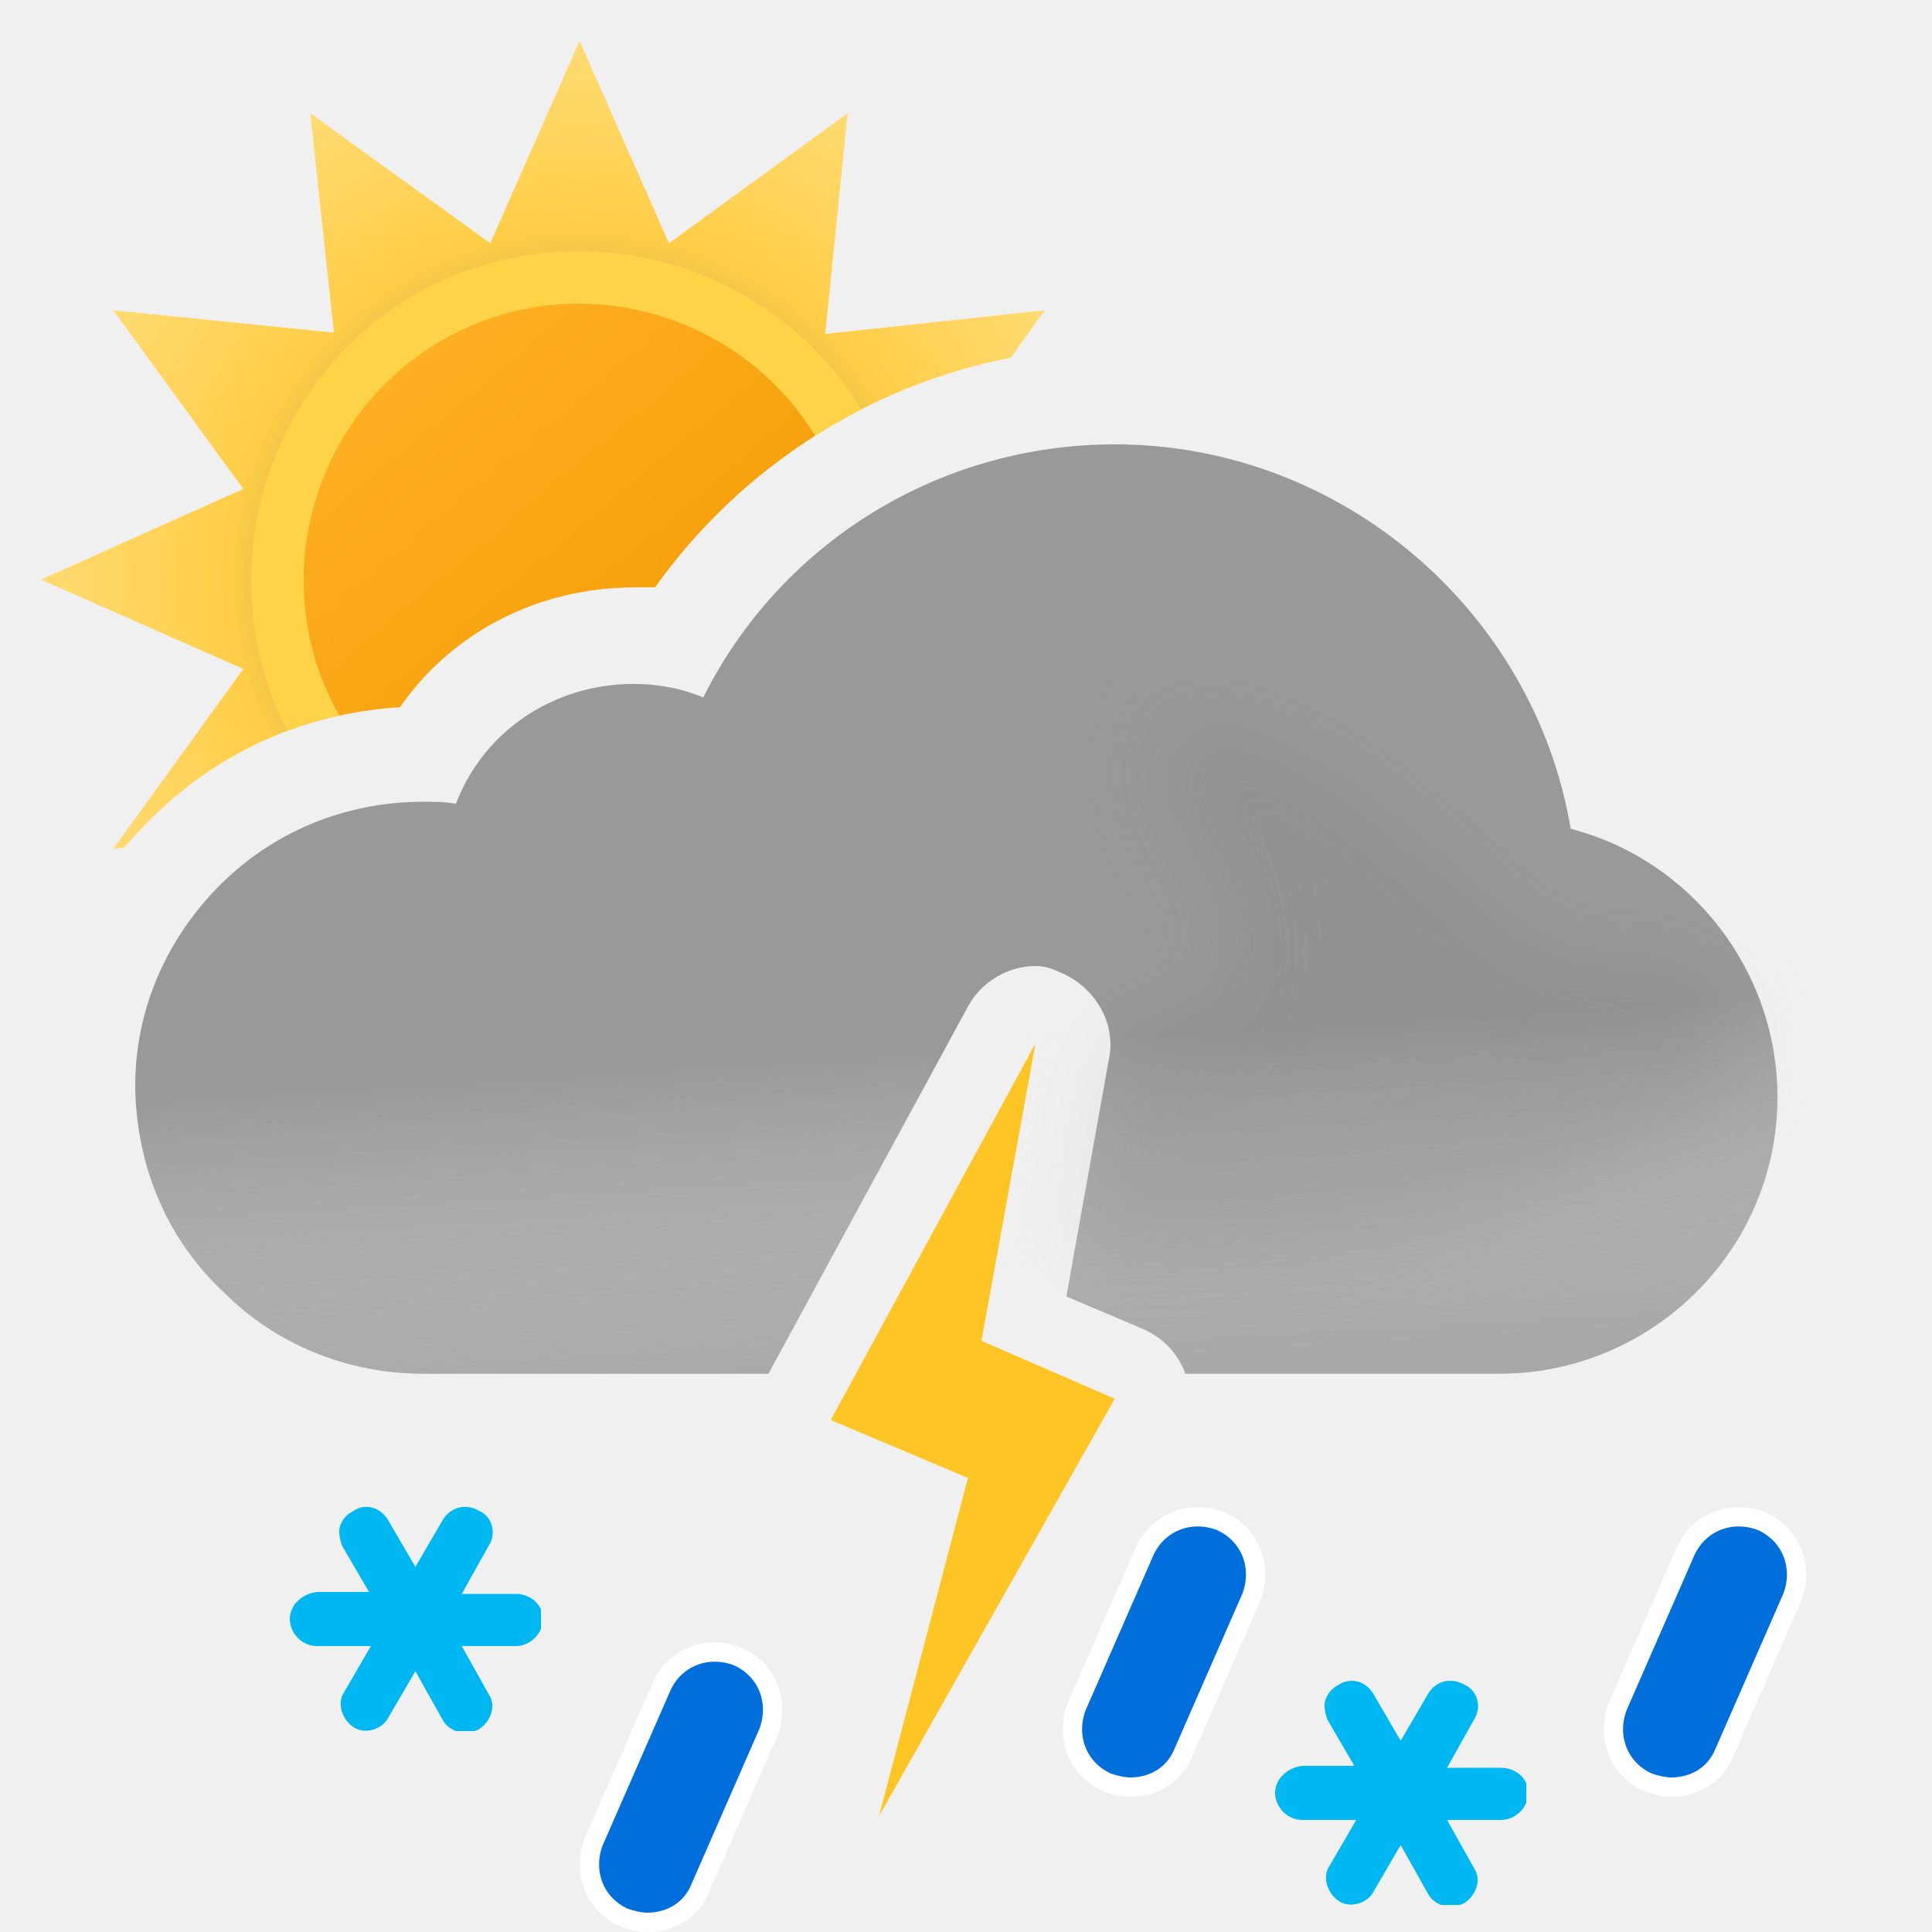
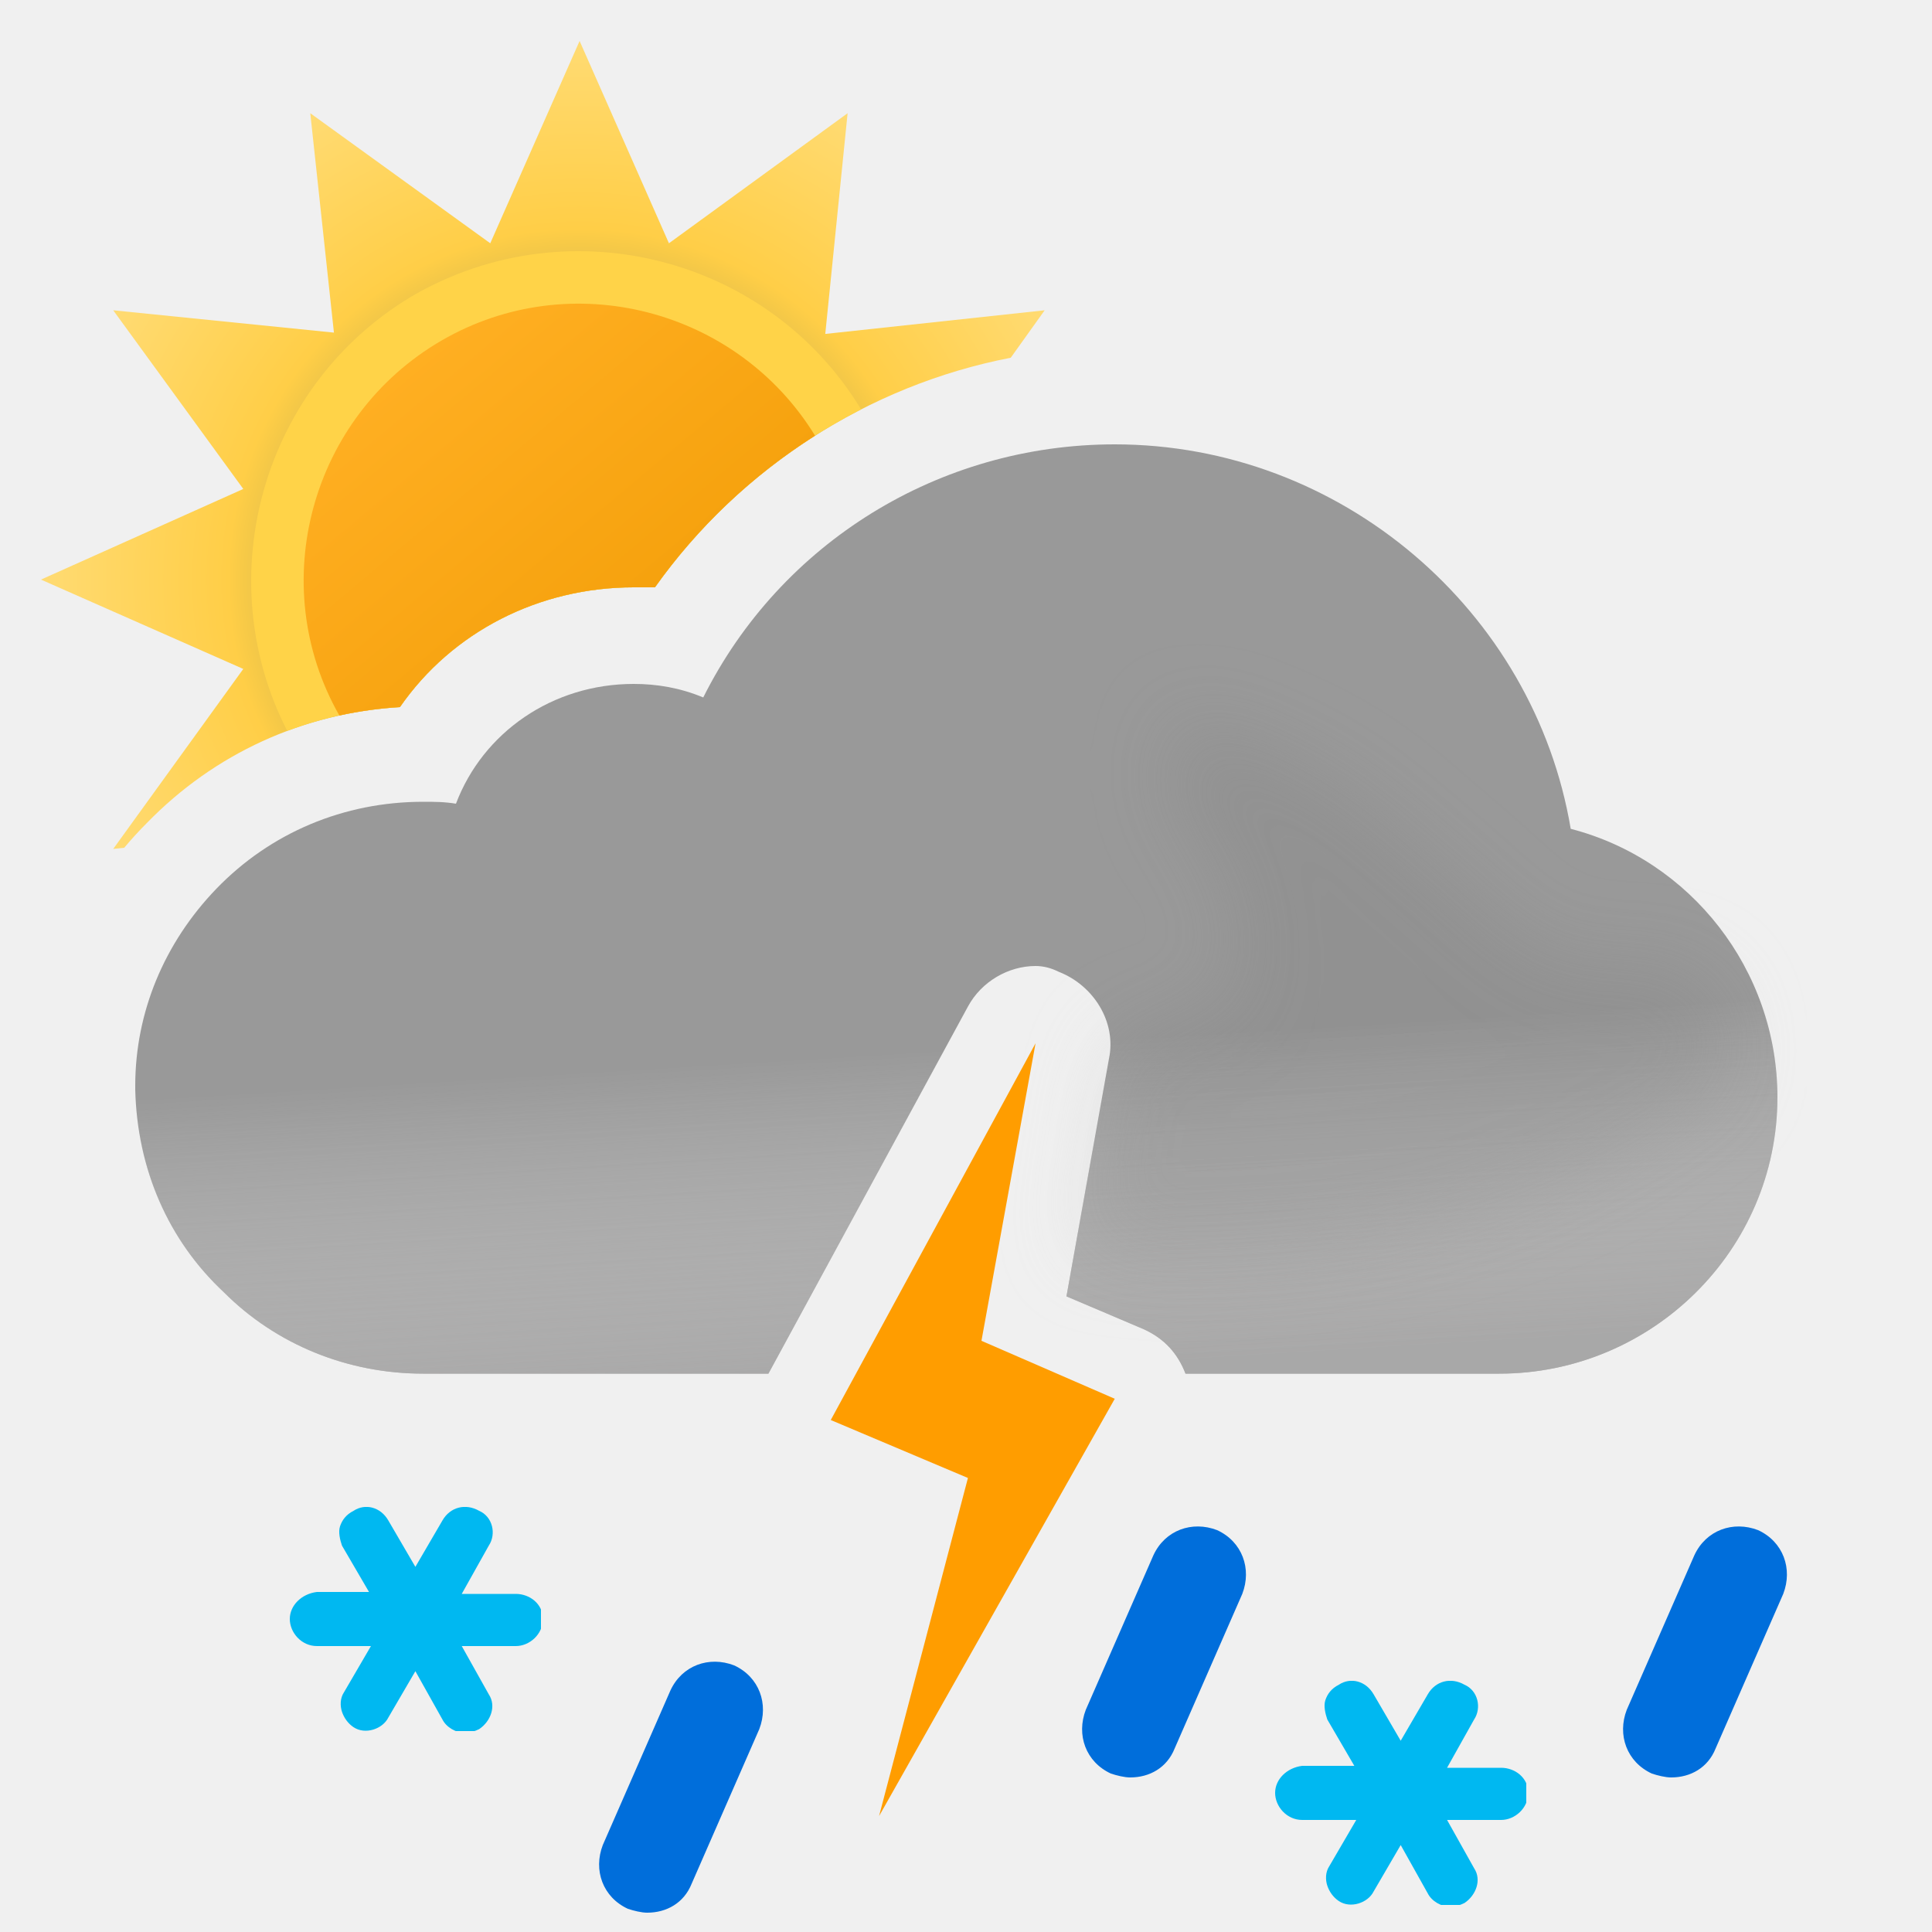
<svg xmlns="http://www.w3.org/2000/svg" width="100" height="100" viewBox="0 0 100 100" fill="none">
  <path fill-rule="evenodd" clip-rule="evenodd" d="M52.315 18.517L54.072 16.06L42.716 17.284L43.872 5.86L34.624 12.592L30 2.12L25.376 12.592L16.06 5.86L17.284 17.216L5.86 16.06L12.592 25.308L2.12 30L12.592 34.624L5.86 43.94L6.43 43.879C6.799 43.438 7.189 43.011 7.6 42.6C11.1 39 15.7 36.9 20.7 36.6C23.4 32.7 27.9 30.4 32.8 30.4H33.9C38.263 24.259 44.911 19.947 52.315 18.517Z" fill="url(#paint0_radial_149_1425)" />
  <path fill-rule="evenodd" clip-rule="evenodd" d="M14.867 37.831C16.715 37.138 18.674 36.721 20.7 36.6C23.4 32.7 27.9 30.4 32.8 30.4H33.9C36.668 26.504 40.355 23.345 44.572 21.19C39.797 13.327 29.549 10.665 21.49 15.234C13.62 19.799 10.765 29.835 14.867 37.831Z" fill="#FFD348" />
  <path fill-rule="evenodd" clip-rule="evenodd" d="M17.565 37.034C18.587 36.81 19.635 36.664 20.7 36.6C23.4 32.7 27.9 30.4 32.8 30.4H33.9C36.132 27.258 38.963 24.595 42.187 22.551C38.161 15.989 29.554 13.741 22.858 17.624C16.094 21.547 13.704 30.25 17.565 37.034Z" fill="url(#paint1_linear_149_1425)" />
  <path fill-rule="evenodd" clip-rule="evenodd" d="M57.7 23C69.4 23 79.4 31.6 81.3 42.9C87.5 44.5 92 50.2 92 56.8C92 64.7 85.5 71.1 77.6 71.1H61.362C60.957 70.051 60.266 69.285 59.2 68.8L55.2 67.1L57.4 54.8C57.8 52.9 56.6 51 54.8 50.3C54.4 50.1 54 50 53.6 50C52.2 50 50.8 50.8 50.1 52.1L39.772 71.1H21.9C18 71.1 14.3 69.6 11.6 66.9C8.7 64.2 7.1 60.5 7 56.4V56.2C7 52.4 8.5 48.8 11.2 46C14 43.1 17.8 41.5 21.9 41.5C22.5 41.5 23 41.5 23.6 41.6C25 37.9 28.6 35.4 32.8 35.4C34 35.4 35.2 35.6 36.4 36.1C40.4 28.1 48.6 23 57.7 23Z" fill="#999999" />
  <g opacity="0.6">
    <path fill-rule="evenodd" clip-rule="evenodd" d="M57.7 23C69.4 23 79.4 31.6 81.3 42.9C87.5 44.5 92 50.2 92 56.8C92 64.7 85.5 71.1 77.6 71.1H61.362C60.957 70.051 60.266 69.285 59.2 68.8L55.2 67.1L57.4 54.8C57.8 52.9 56.6 51 54.8 50.3C54.4 50.1 54 50 53.6 50C52.2 50 50.8 50.8 50.1 52.1L39.772 71.1H21.9C18 71.1 14.3 69.6 11.6 66.9C8.7 64.2 7.1 60.5 7 56.4V56.2C7 52.4 8.5 48.8 11.2 46C14 43.1 17.8 41.5 21.9 41.5C22.5 41.5 23 41.5 23.6 41.6C25 37.9 28.6 35.4 32.8 35.4C34 35.4 35.2 35.6 36.4 36.1C40.4 28.1 48.6 23 57.7 23Z" fill="url(#paint2_linear_149_1425)" style="mix-blend-mode:multiply" />
  </g>
  <g style="mix-blend-mode:multiply" opacity="0.3" filter="url(#filter0_f_149_1425)">
    <path fill-rule="evenodd" clip-rule="evenodd" d="M44.073 63.187C37.484 63.637 30.455 64 29.5 64C23 64 18.5 69.101 18.5 69.101H40.859L44.073 63.187ZM56.485 59.918L57.4 54.8C57.451 54.557 57.476 54.314 57.477 54.073C58.125 53.834 58.647 53.603 58.647 53.603C58.647 53.603 62.999 52.001 63.75 52.001C64.501 52.001 64.124 49.038 63.89 47.191L63.89 47.191L63.75 45.871C63.75 45.509 63.302 44.986 62.75 44.341C61.973 43.433 60.988 42.284 60.75 41.001C60.575 40.06 60.776 38.919 60.922 38.092C61.013 37.575 61.083 37.18 61.026 37.033C61.138 37.086 61.948 37.36 61.948 37.36C63.896 38.02 66.977 39.099 69.75 41.001C71.408 42.138 73.691 44.314 73.691 44.314C73.691 44.314 75.336 45.586 75.75 46.001C76.75 47.001 79.75 50.001 81.75 50.001H86.75L89 51.591L89.5 54.801C89.5 62.701 83 69.101 75.1 69.101H59.758C59.585 68.991 59.399 68.89 59.2 68.8L55.2 67.1L56.126 61.922C56.682 61.567 56.688 60.814 56.485 59.918ZM60.99 37.001C61.005 36.997 61.016 37.008 61.026 37.033C61.026 37.033 60.975 37.004 60.99 37.001Z" fill="url(#paint3_radial_149_1425)" />
  </g>
-   <path fill-rule="evenodd" clip-rule="evenodd" d="M50.8 69.4L53.6 54L43 73.5L50.1 76.5L45.5 94L57.7 72.4L50.8 69.4Z" fill="#FFC524" />
+   <path fill-rule="evenodd" clip-rule="evenodd" d="M50.8 69.4L53.6 54L43 73.5L50.1 76.5L45.5 94L57.7 72.4L50.8 69.4Z" fill="#FF9D00" />
  <g clip-path="url(#clip0_149_1425)">
    <path d="M26.7 82.5H23.9L25.3 80C25.7 79.4 25.5 78.5 24.8 78.2C24.1 77.8 23.3 78 22.9 78.7L21.5 81.1L20.1 78.7C19.7 78 18.9 77.8 18.3 78.2C17.9 78.4 17.7 78.7 17.6 79C17.5 79.3 17.6 79.7 17.7 80L19.1 82.4H16.4C15.6 82.5 15 83.1 15 83.8C15 84.5 15.6 85.2 16.4 85.2H19.2L17.8 87.6C17.6 87.9 17.6 88.3 17.7 88.6C17.8 88.9 18 89.2 18.3 89.4C18.9 89.8 19.8 89.5 20.1 88.9L21.5 86.5L22.9 89C23.1 89.4 23.6 89.7 24.1 89.7C24.3 89.7 24.6 89.6 24.8 89.5C25.4 89.1 25.7 88.3 25.3 87.7L23.9 85.2H26.7C27.4 85.2 28.1 84.6 28.1 83.8C28.1 83 27.4 82.5 26.7 82.5Z" fill="#00B8F1" />
  </g>
  <g clip-path="url(#clip1_149_1425)">
    <path d="M77.7 91.5H74.9L76.3 89C76.7 88.4 76.5 87.5 75.8 87.2C75.1 86.8 74.3 87 73.9 87.7L72.5 90.1L71.1 87.7C70.7 87 69.9 86.8 69.3 87.2C68.9 87.4 68.7 87.7 68.6 88C68.5 88.3 68.6 88.7 68.7 89L70.1 91.4H67.4C66.6 91.5 66 92.1 66 92.8C66 93.5 66.6 94.2 67.4 94.2H70.2L68.8 96.6C68.6 96.9 68.6 97.3 68.7 97.6C68.8 97.9 69 98.2 69.3 98.4C69.9 98.8 70.8 98.5 71.1 97.9L72.5 95.5L73.9 98C74.1 98.4 74.6 98.7 75.1 98.7C75.3 98.7 75.6 98.6 75.8 98.5C76.4 98.1 76.7 97.3 76.3 96.7L74.9 94.2H77.7C78.4 94.2 79.1 93.6 79.1 92.8C79.1 92 78.4 91.5 77.7 91.5Z" fill="#00B8F1" />
  </g>
-   <path d="M85.29 92.254L85.316 92.266L85.342 92.274C85.656 92.379 86.118 92.5 86.5 92.5C87.672 92.5 88.773 91.905 89.261 90.693L92.758 82.7L92.763 82.69L92.767 82.68C93.355 81.151 92.765 79.464 91.21 78.746L91.195 78.739L91.18 78.733C89.651 78.145 87.964 78.735 87.246 80.29L87.246 80.29L87.242 80.3L83.742 88.3L83.737 88.31L83.733 88.32C83.145 89.849 83.735 91.536 85.29 92.254Z" fill="#006EDB" stroke="white" />
-   <path d="M57.291 92.254L57.316 92.266L57.342 92.274C57.656 92.379 58.118 92.5 58.5 92.5C59.672 92.5 60.773 91.905 61.261 90.693L64.758 82.7L64.763 82.69L64.767 82.68C65.355 81.151 64.765 79.464 63.209 78.746L63.195 78.739L63.179 78.733C61.651 78.145 59.964 78.735 59.246 80.29L59.246 80.29L59.242 80.3L55.742 88.3L55.737 88.31L55.733 88.32C55.145 89.849 55.735 91.536 57.291 92.254Z" fill="#006EDB" stroke="white" />
-   <path d="M32.291 99.254L32.316 99.266L32.342 99.274C32.656 99.379 33.118 99.5 33.5 99.5C34.672 99.5 35.773 98.905 36.261 97.693L39.758 89.7L39.763 89.69L39.767 89.68C40.355 88.151 39.765 86.464 38.209 85.746L38.195 85.739L38.179 85.733C36.651 85.145 34.964 85.735 34.246 87.29L34.246 87.29L34.242 87.3L30.742 95.3L30.737 95.31L30.733 95.32C30.145 96.849 30.735 98.536 32.291 99.254Z" fill="#006EDB" stroke="white" />
+   <path d="M86.5 92C86.2 92 85.8 91.9 85.5 91.8C84.2 91.2 83.7 89.8 84.2 88.5L87.7 80.5C88.3 79.2 89.7 78.7 91 79.2C92.3 79.8 92.8 81.2 92.3 82.5L88.8 90.5C88.4 91.5 87.5 92 86.5 92Z" fill="#006EDB" />
+   <path d="M58.5 92C58.2 92 57.8 91.9 57.5 91.8C56.2 91.2 55.7 89.8 56.2 88.5L59.7 80.5C60.3 79.2 61.7 78.7 63 79.2C64.3 79.8 64.8 81.2 64.3 82.5L60.8 90.5C60.4 91.5 59.5 92 58.5 92Z" fill="#006EDB" />
+   <path d="M33.5 99C33.2 99 32.8 98.9 32.5 98.8C31.2 98.2 30.7 96.8 31.2 95.5L34.7 87.5C35.3 86.2 36.7 85.7 38 86.2C39.3 86.8 39.8 88.2 39.3 89.5L35.8 97.5C35.4 98.5 34.5 99 33.5 99Z" fill="#006EDB" />
  <defs>
    <filter id="filter0_f_149_1425" x="14.5" y="33" width="79" height="40.101" filterUnits="userSpaceOnUse" color-interpolation-filters="sRGB">
      <feFlood flood-opacity="0" result="BackgroundImageFix" />
      <feBlend mode="normal" in="SourceGraphic" in2="BackgroundImageFix" result="shape" />
      <feGaussianBlur stdDeviation="2" result="effect1_foregroundBlur_149_1425" />
    </filter>
    <radialGradient id="paint0_radial_149_1425" cx="0" cy="0" r="1" gradientUnits="userSpaceOnUse" gradientTransform="translate(30 30.0001) scale(27.88)">
      <stop offset="0.514" stop-color="#D6B849" />
      <stop offset="0.652" stop-color="#FFCE47" />
      <stop offset="1" stop-color="#FFDB73" />
    </radialGradient>
    <linearGradient id="paint1_linear_149_1425" x1="20.817" y1="19.057" x2="39.177" y2="40.937" gradientUnits="userSpaceOnUse">
      <stop stop-color="#FFAF22" />
      <stop offset="0.99" stop-color="#F09900" />
    </linearGradient>
    <linearGradient id="paint2_linear_149_1425" x1="47.5" y1="38.5" x2="49.5" y2="71.1" gradientUnits="userSpaceOnUse">
      <stop offset="0.484" stop-color="white" stop-opacity="0" />
      <stop offset="1" stop-color="#B3B2B2" />
    </linearGradient>
    <radialGradient id="paint3_radial_149_1425" cx="0" cy="0" r="1" gradientUnits="userSpaceOnUse" gradientTransform="translate(68 41) rotate(75.0686) scale(23.2863 33.7318)">
      <stop stop-color="#D5D5D5" />
      <stop offset="1" stop-color="#D0D0D0" />
      <stop offset="1" stop-color="#9B9B9B" stop-opacity="0" />
    </radialGradient>
    <clipPath id="clip0_149_1425">
      <rect width="13" height="11.6" fill="white" transform="translate(15 78)" />
    </clipPath>
    <clipPath id="clip1_149_1425">
      <rect width="13" height="11.6" fill="white" transform="translate(66 87)" />
    </clipPath>
  </defs>
</svg>
